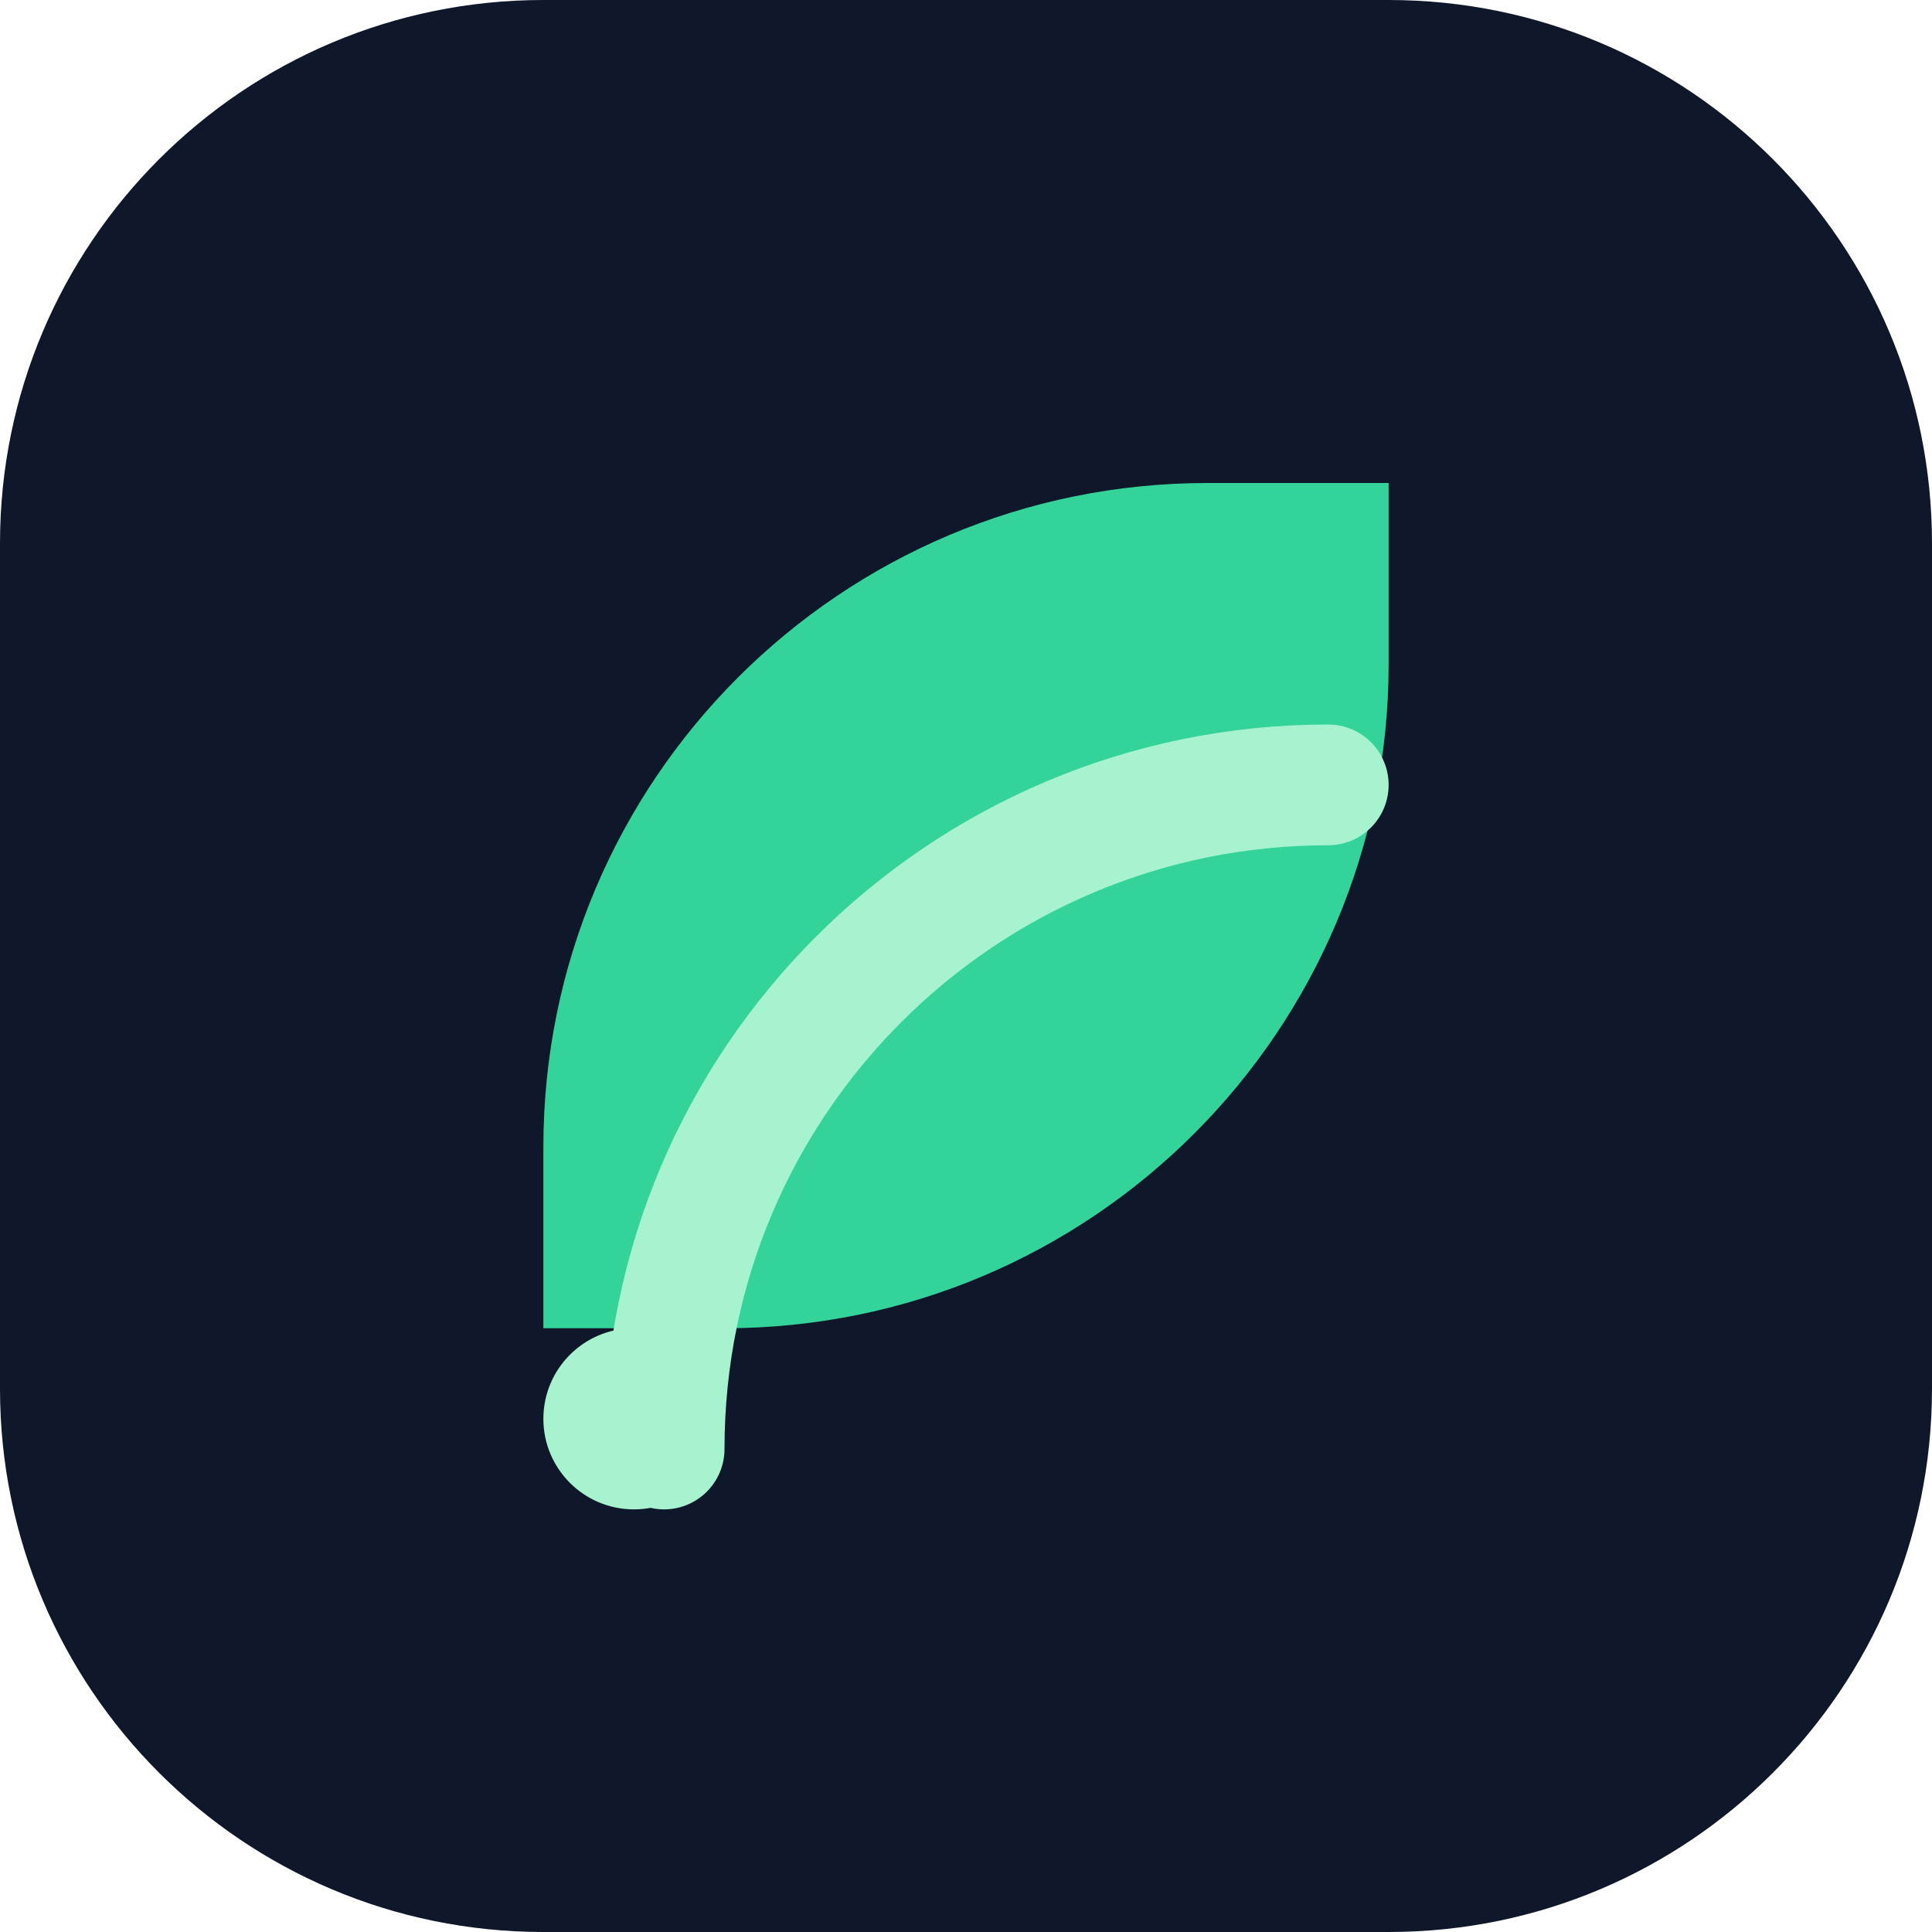
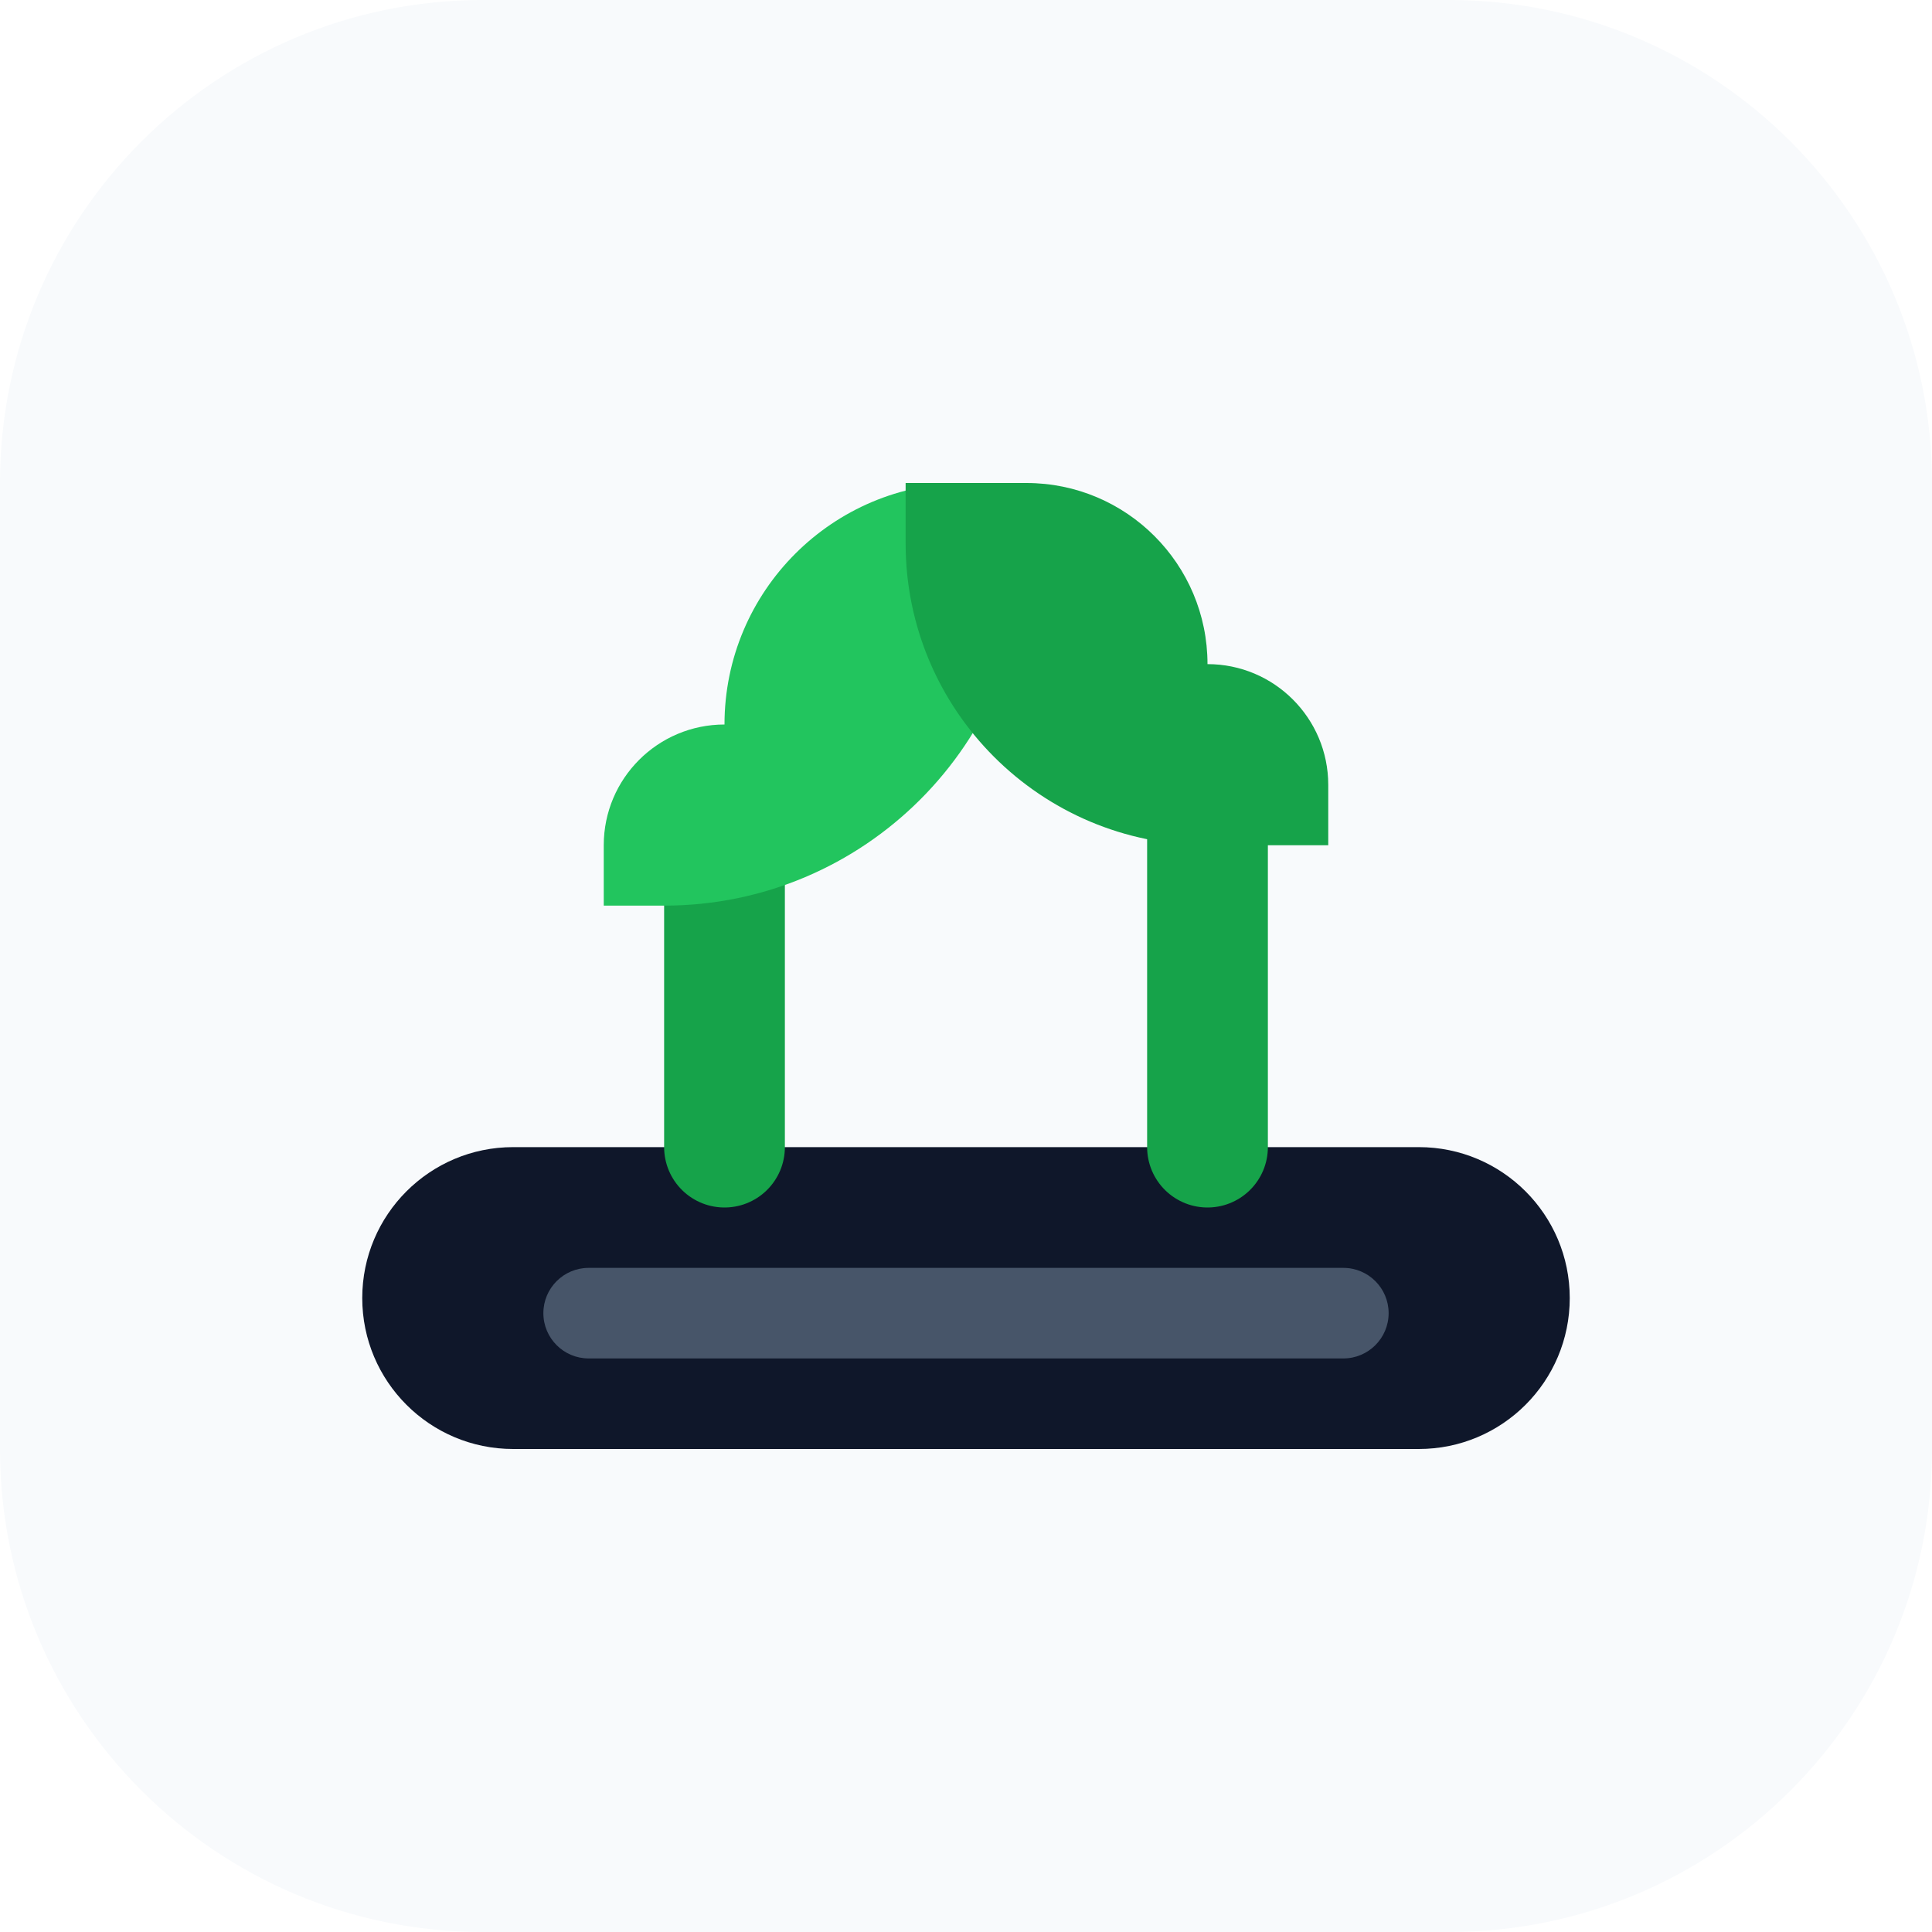
<svg xmlns="http://www.w3.org/2000/svg" width="64" height="64" viewBox="0 0 64 64" fill="none">
-   <rect width="64" height="64" rx="18" fill="#0F172A" />
-   <path d="M18 38C18 25.85 27.85 16 40 16H46V22C46 34.15 36.15 44 24 44H18V38Z" fill="#34D399" />
-   <path d="M22 48C22 35.85 31.85 26 44 26" stroke="#A7F3D0" stroke-width="4" stroke-linecap="round" />
-   <circle cx="21" cy="47" r="3" fill="#A7F3D0" />
+   <rect width="64" height="64" rx="16" fill="#F8FAFC" />
+   <rect x="12" y="38" width="40" height="10" rx="5" fill="#0F172A" />
+   <rect x="18" y="42" width="28" height="3" rx="1.5" fill="#475569" />
+   <path d="M24 38V28" stroke="#16A34A" stroke-width="4" stroke-linecap="round" />
+   <path d="M40 38V26" stroke="#16A34A" stroke-width="4" stroke-linecap="round" />
+   <path d="M24 24C24 19.582 27.582 16 32 16H34V18C34 24.627 28.627 30 22 30H20V28C20 25.791 21.791 24 24 24Z" fill="#22C55E" />
+   <path d="M40 22C40 18.686 37.314 16 34 16H30V18C30 23.523 34.477 28 40 28H44V26C44 23.791 42.209 22 40 22Z" fill="#16A34A" />
</svg>
